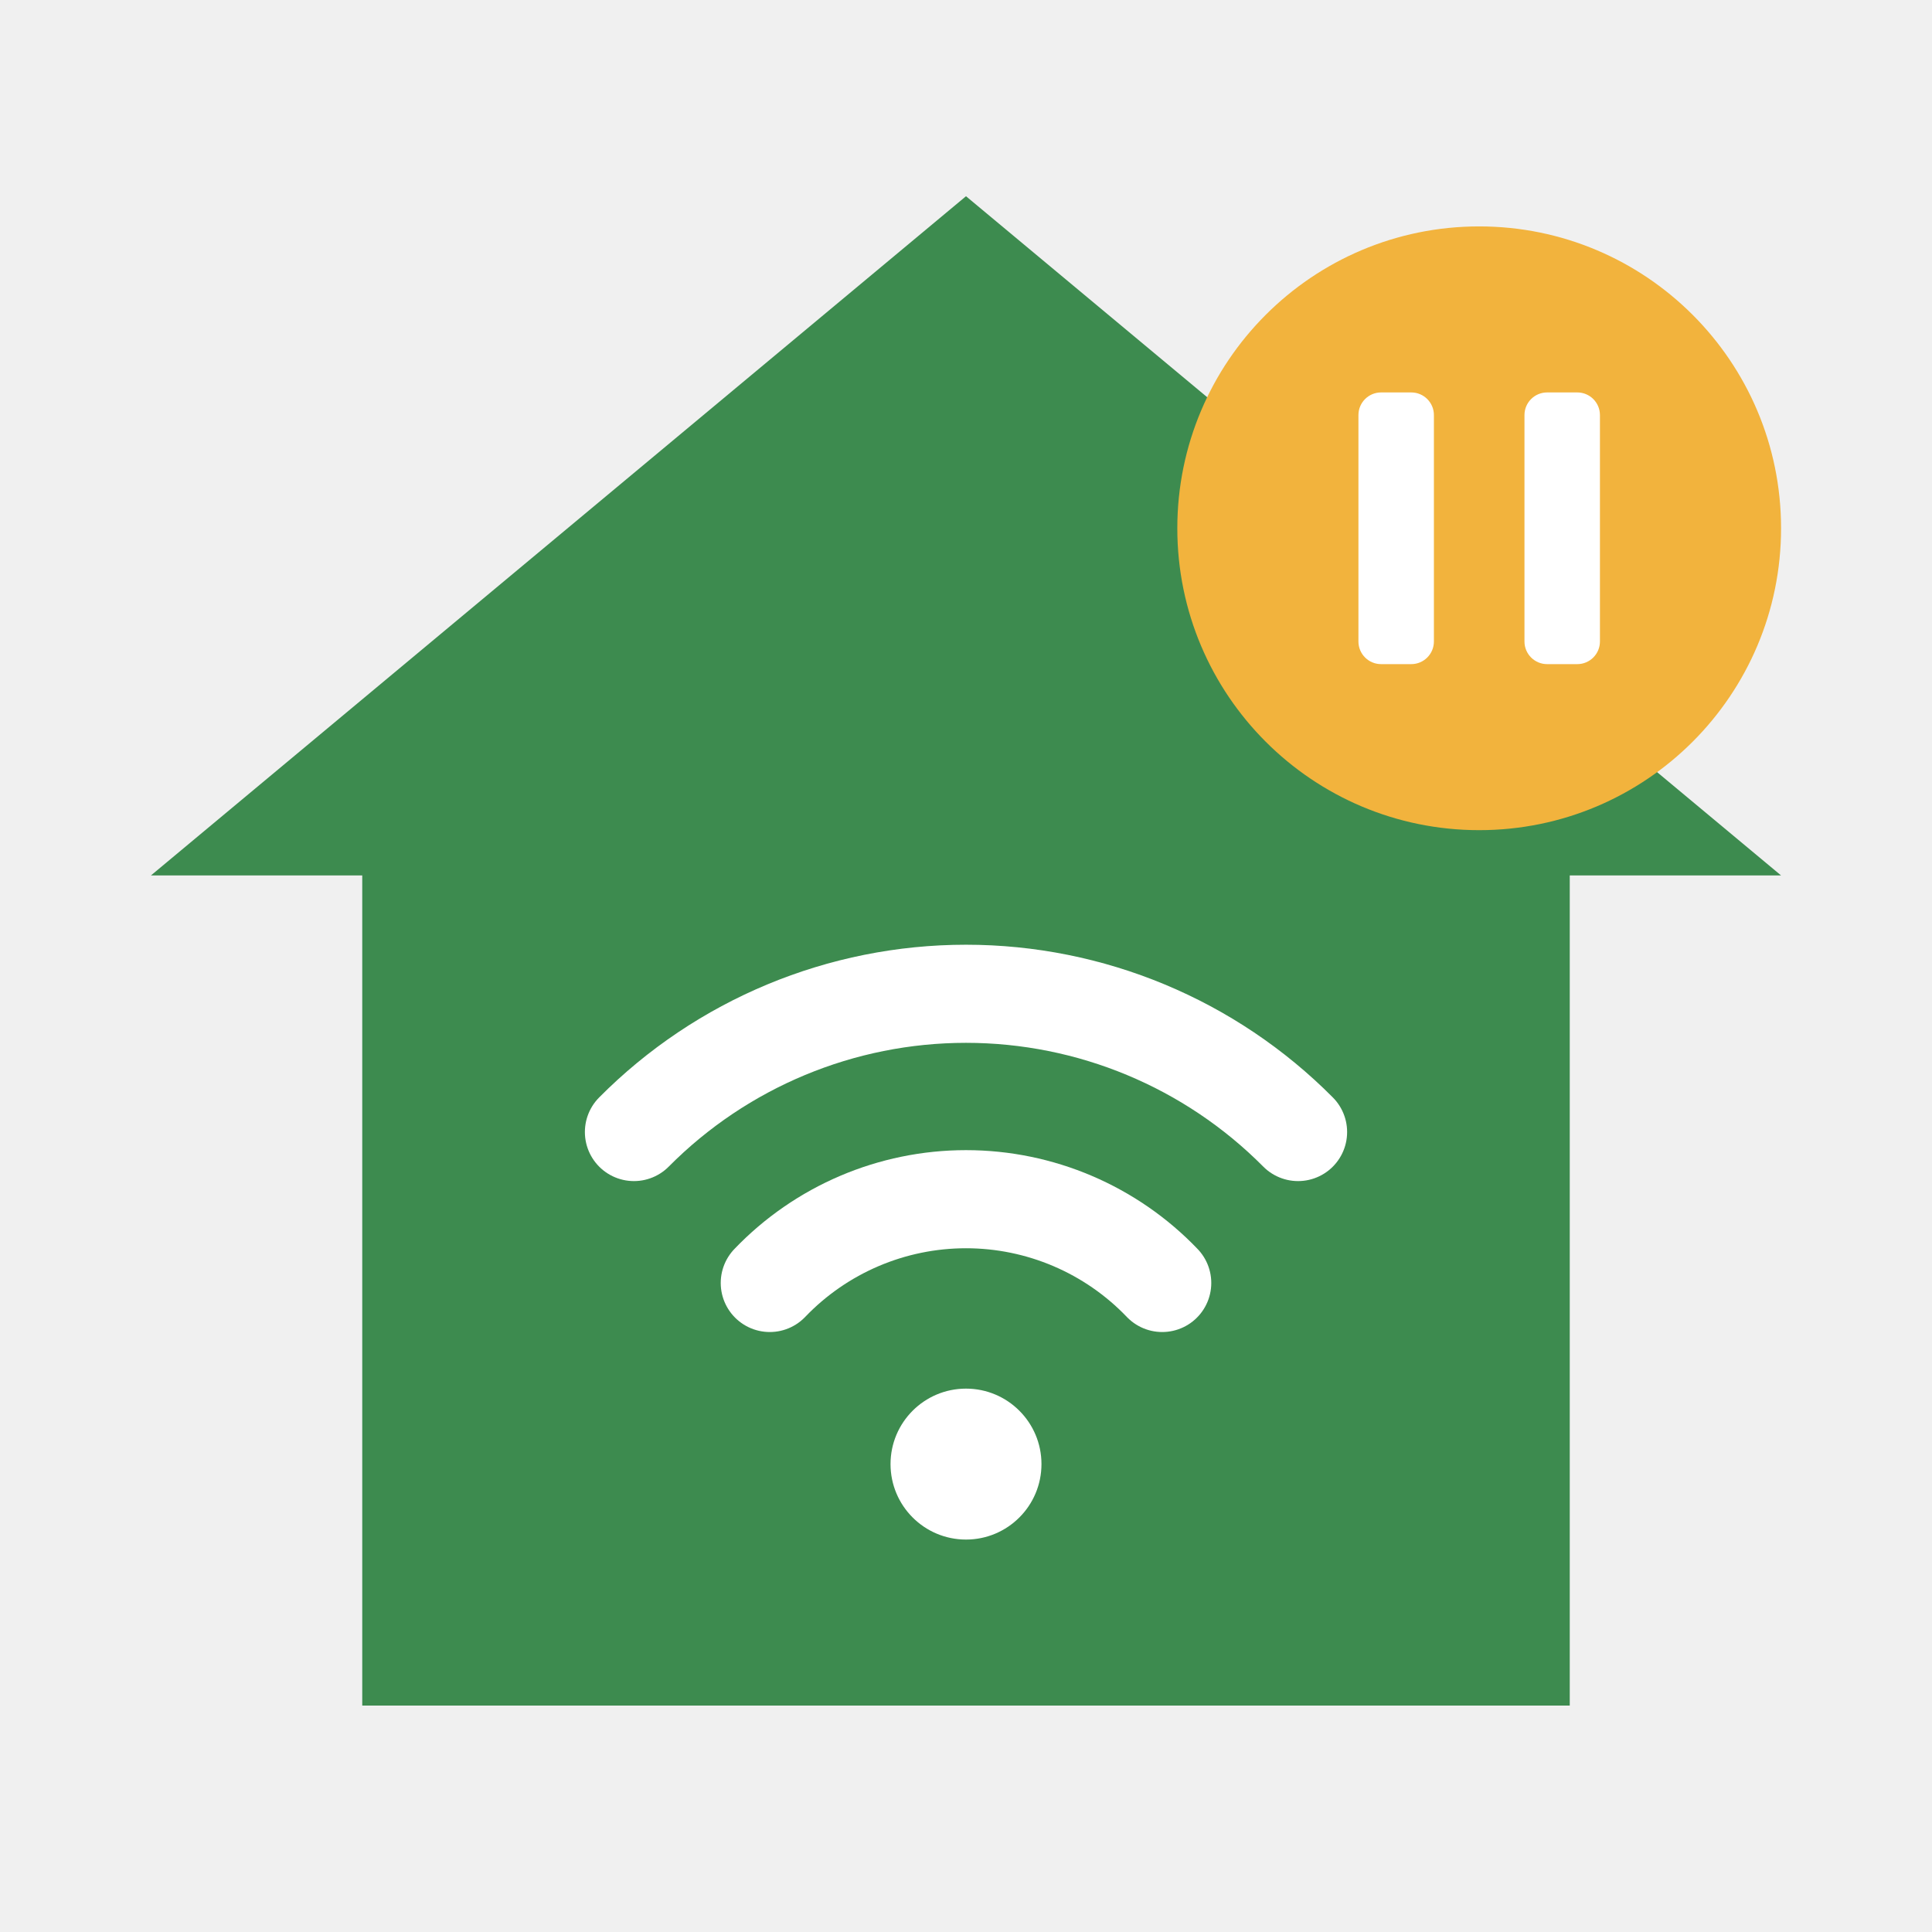
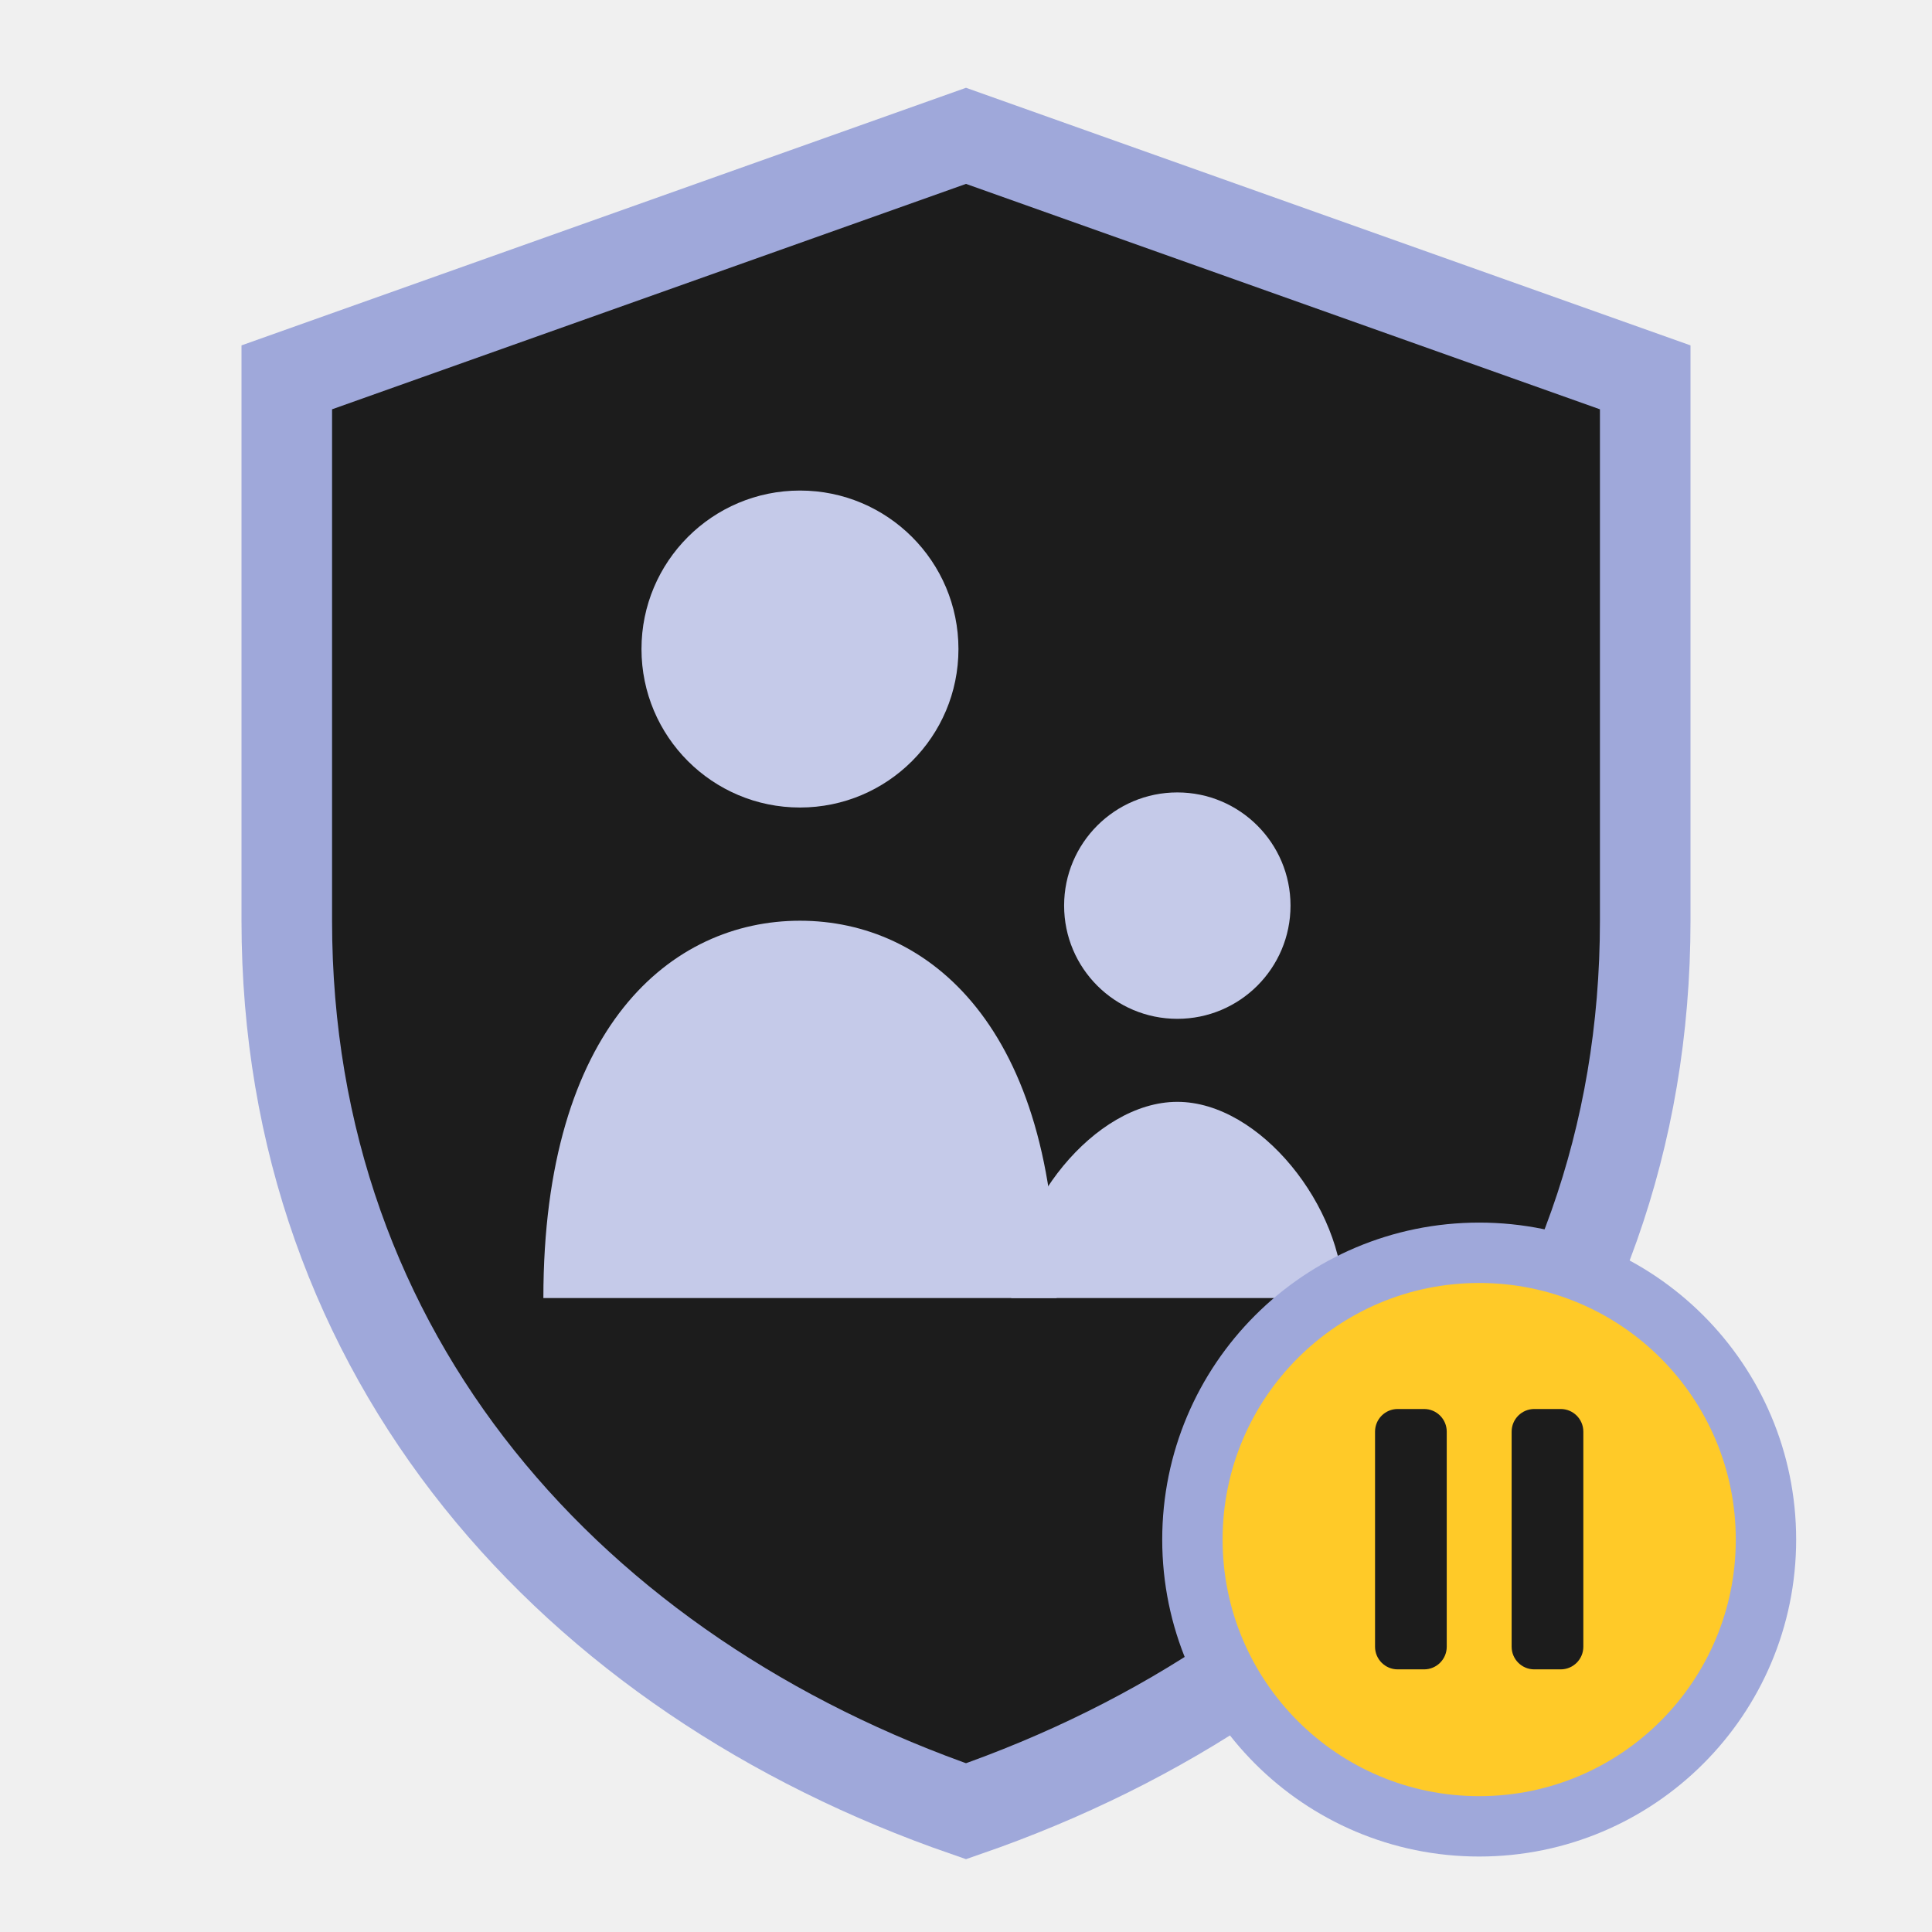
- <svg xmlns="http://www.w3.org/2000/svg" viewBox="0 0 256 256" width="256" height="256">
-   <path d="M128 26 L236 116 H208 V226 H48 V116 H20 Z" fill="#3d8b4f" />
-   <path d="M84 150 a62 62 0 0 1 88 0" fill="none" stroke="#ffffff" stroke-width="13" stroke-linecap="round" />
-   <path d="M102 170 a36 36 0 0 1 52 0" fill="none" stroke="#ffffff" stroke-width="13" stroke-linecap="round" />
-   <circle cx="128" cy="194" r="10" fill="#ffffff" />
-   <circle cx="196" cy="70" r="40" fill="#f2b33d" />
-   <rect x="180" y="52" width="10" height="36" rx="3" fill="#ffffff" />
-   <rect x="202" y="52" width="10" height="36" rx="3" fill="#ffffff" />
+ <svg xmlns="http://www.w3.org/2000/svg" width="256" height="256" viewBox="0 0 256 256">
+   <path d="M128 18 L218 50 V122 C218 180 180 222 128 240 C76 222 38 180 38 122 V50 Z" fill="#1C1C1C" stroke="#9FA8DA" stroke-width="12" />
+   <circle cx="106" cy="86" r="21" fill="#C5CAE9" />
+   <path d="M72 172 C72 136 89 122 106 122 C123 122 140 136 140 172 Z" fill="#C5CAE9" />
+   <circle cx="156" cy="120" r="15" fill="#C5CAE9" />
+   <path d="M134 172 C134 160 145 146 156 146 C167 146 178 160 178 172 Z" fill="#C5CAE9" />
+   <circle cx="196" cy="204" r="38" fill="#FFCA28" stroke="#9FA8DA" stroke-width="8" />
+   <rect x="182.2" y="186.7" width="9.5" height="34.5" rx="3" fill="#1C1C1C" />
+   <rect x="200.3" y="186.7" width="9.5" height="34.5" rx="3" fill="#1C1C1C" />
</svg>
